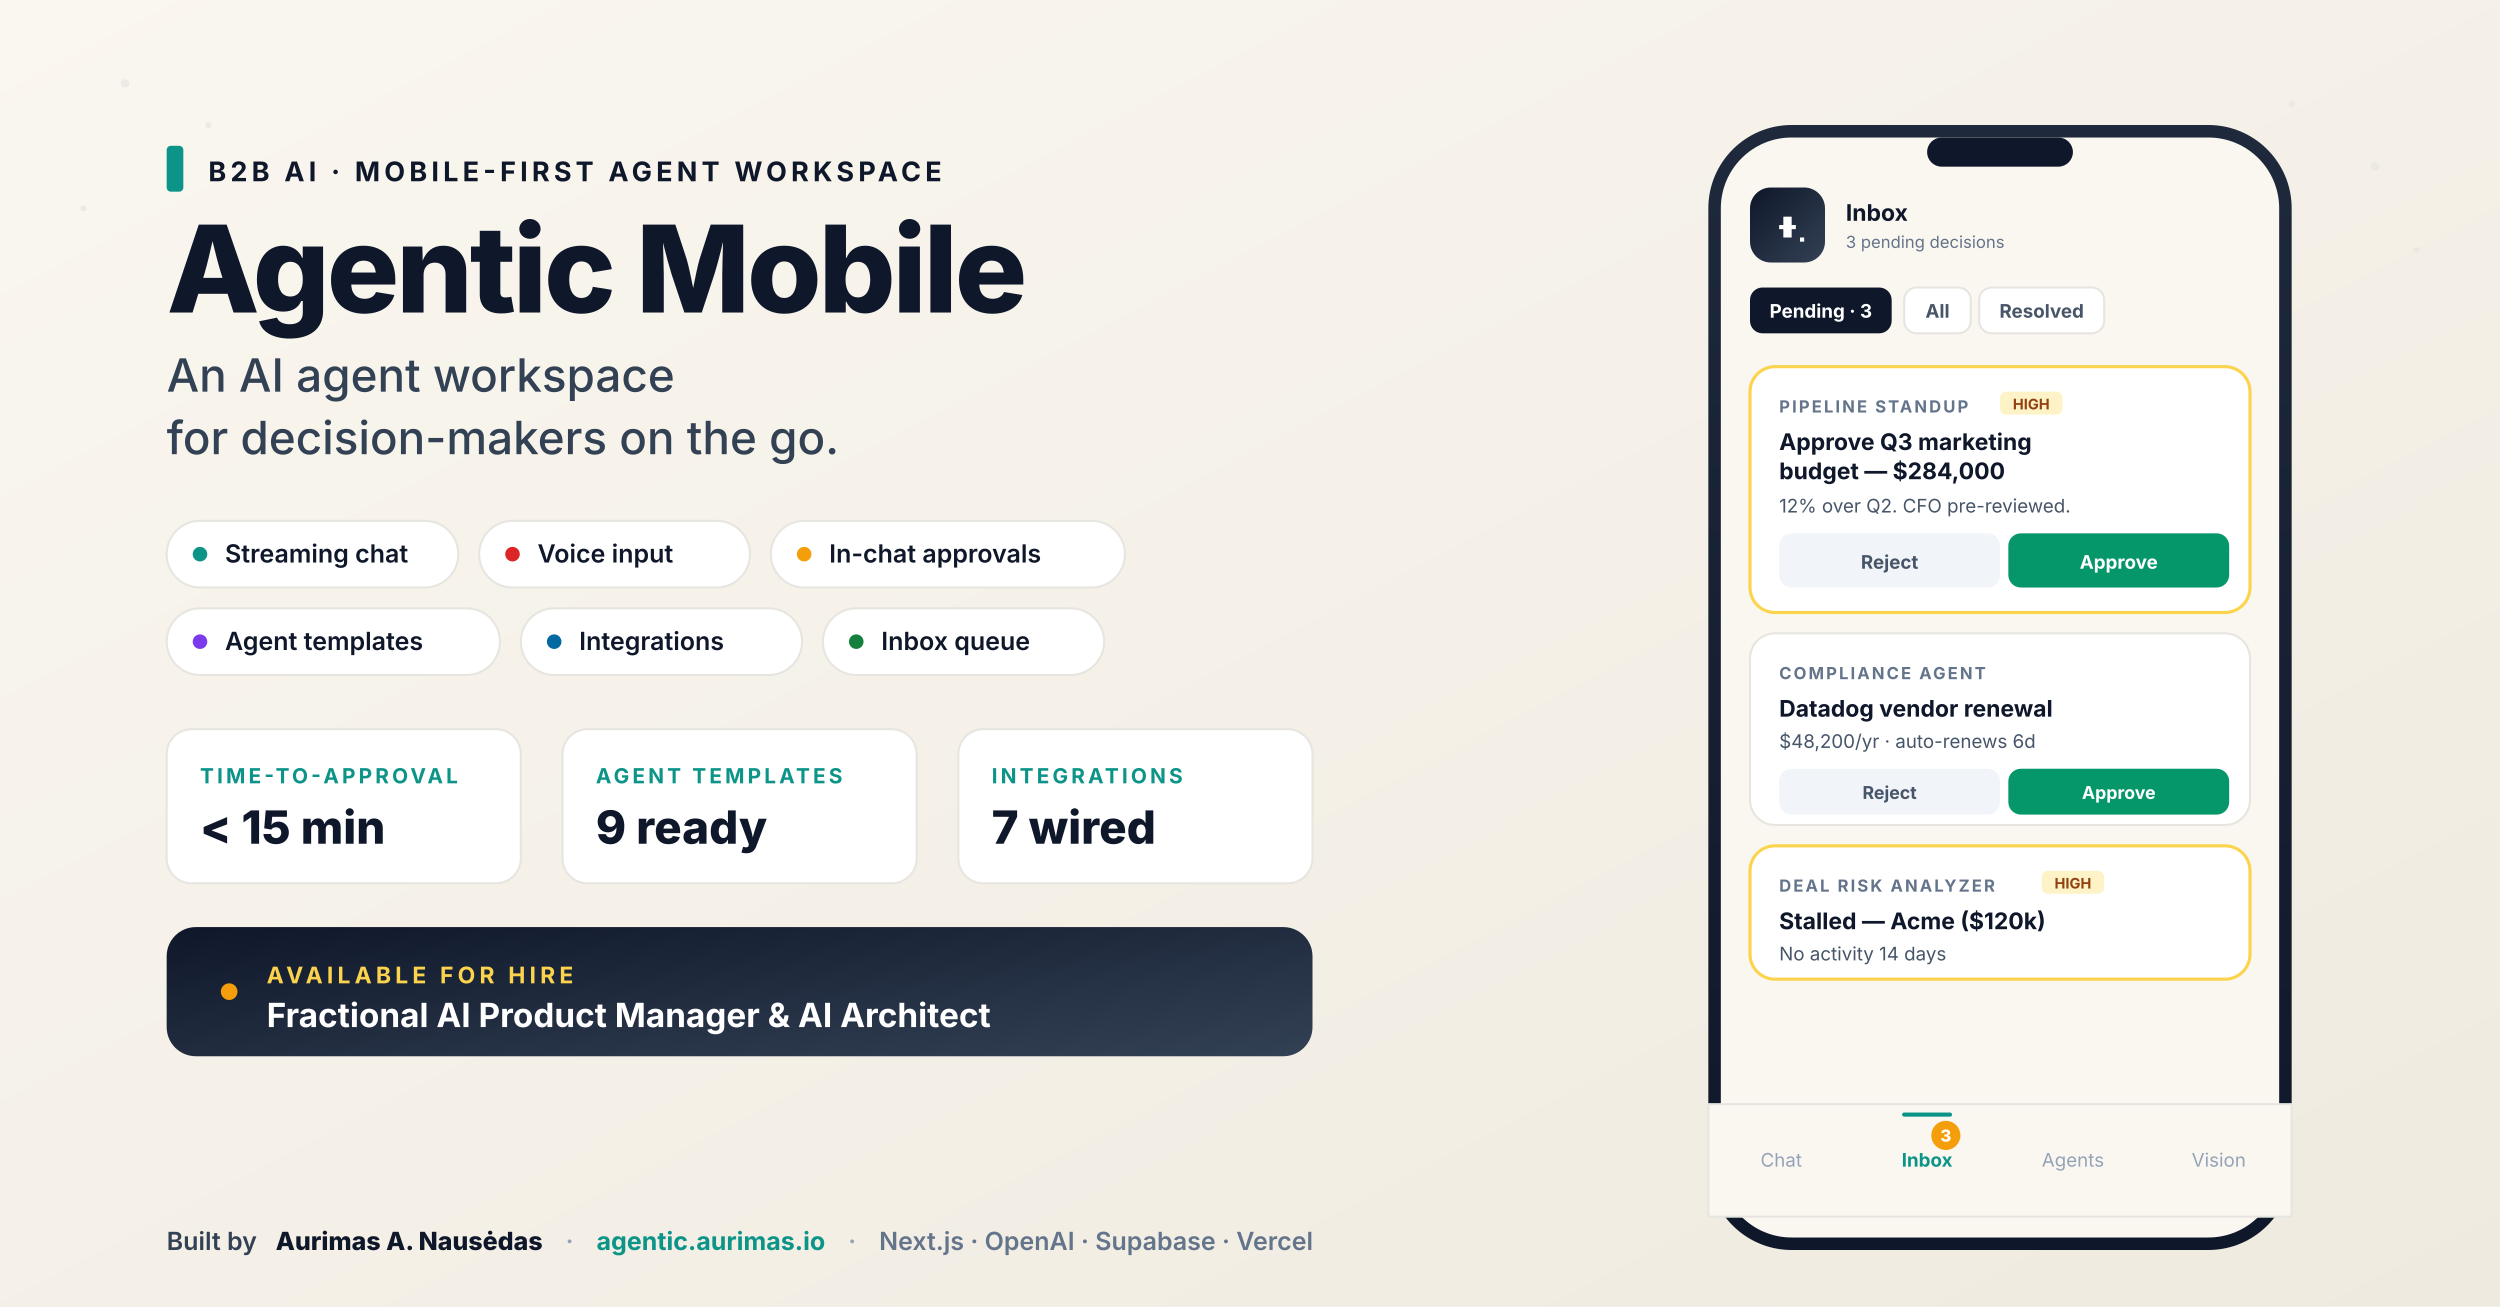
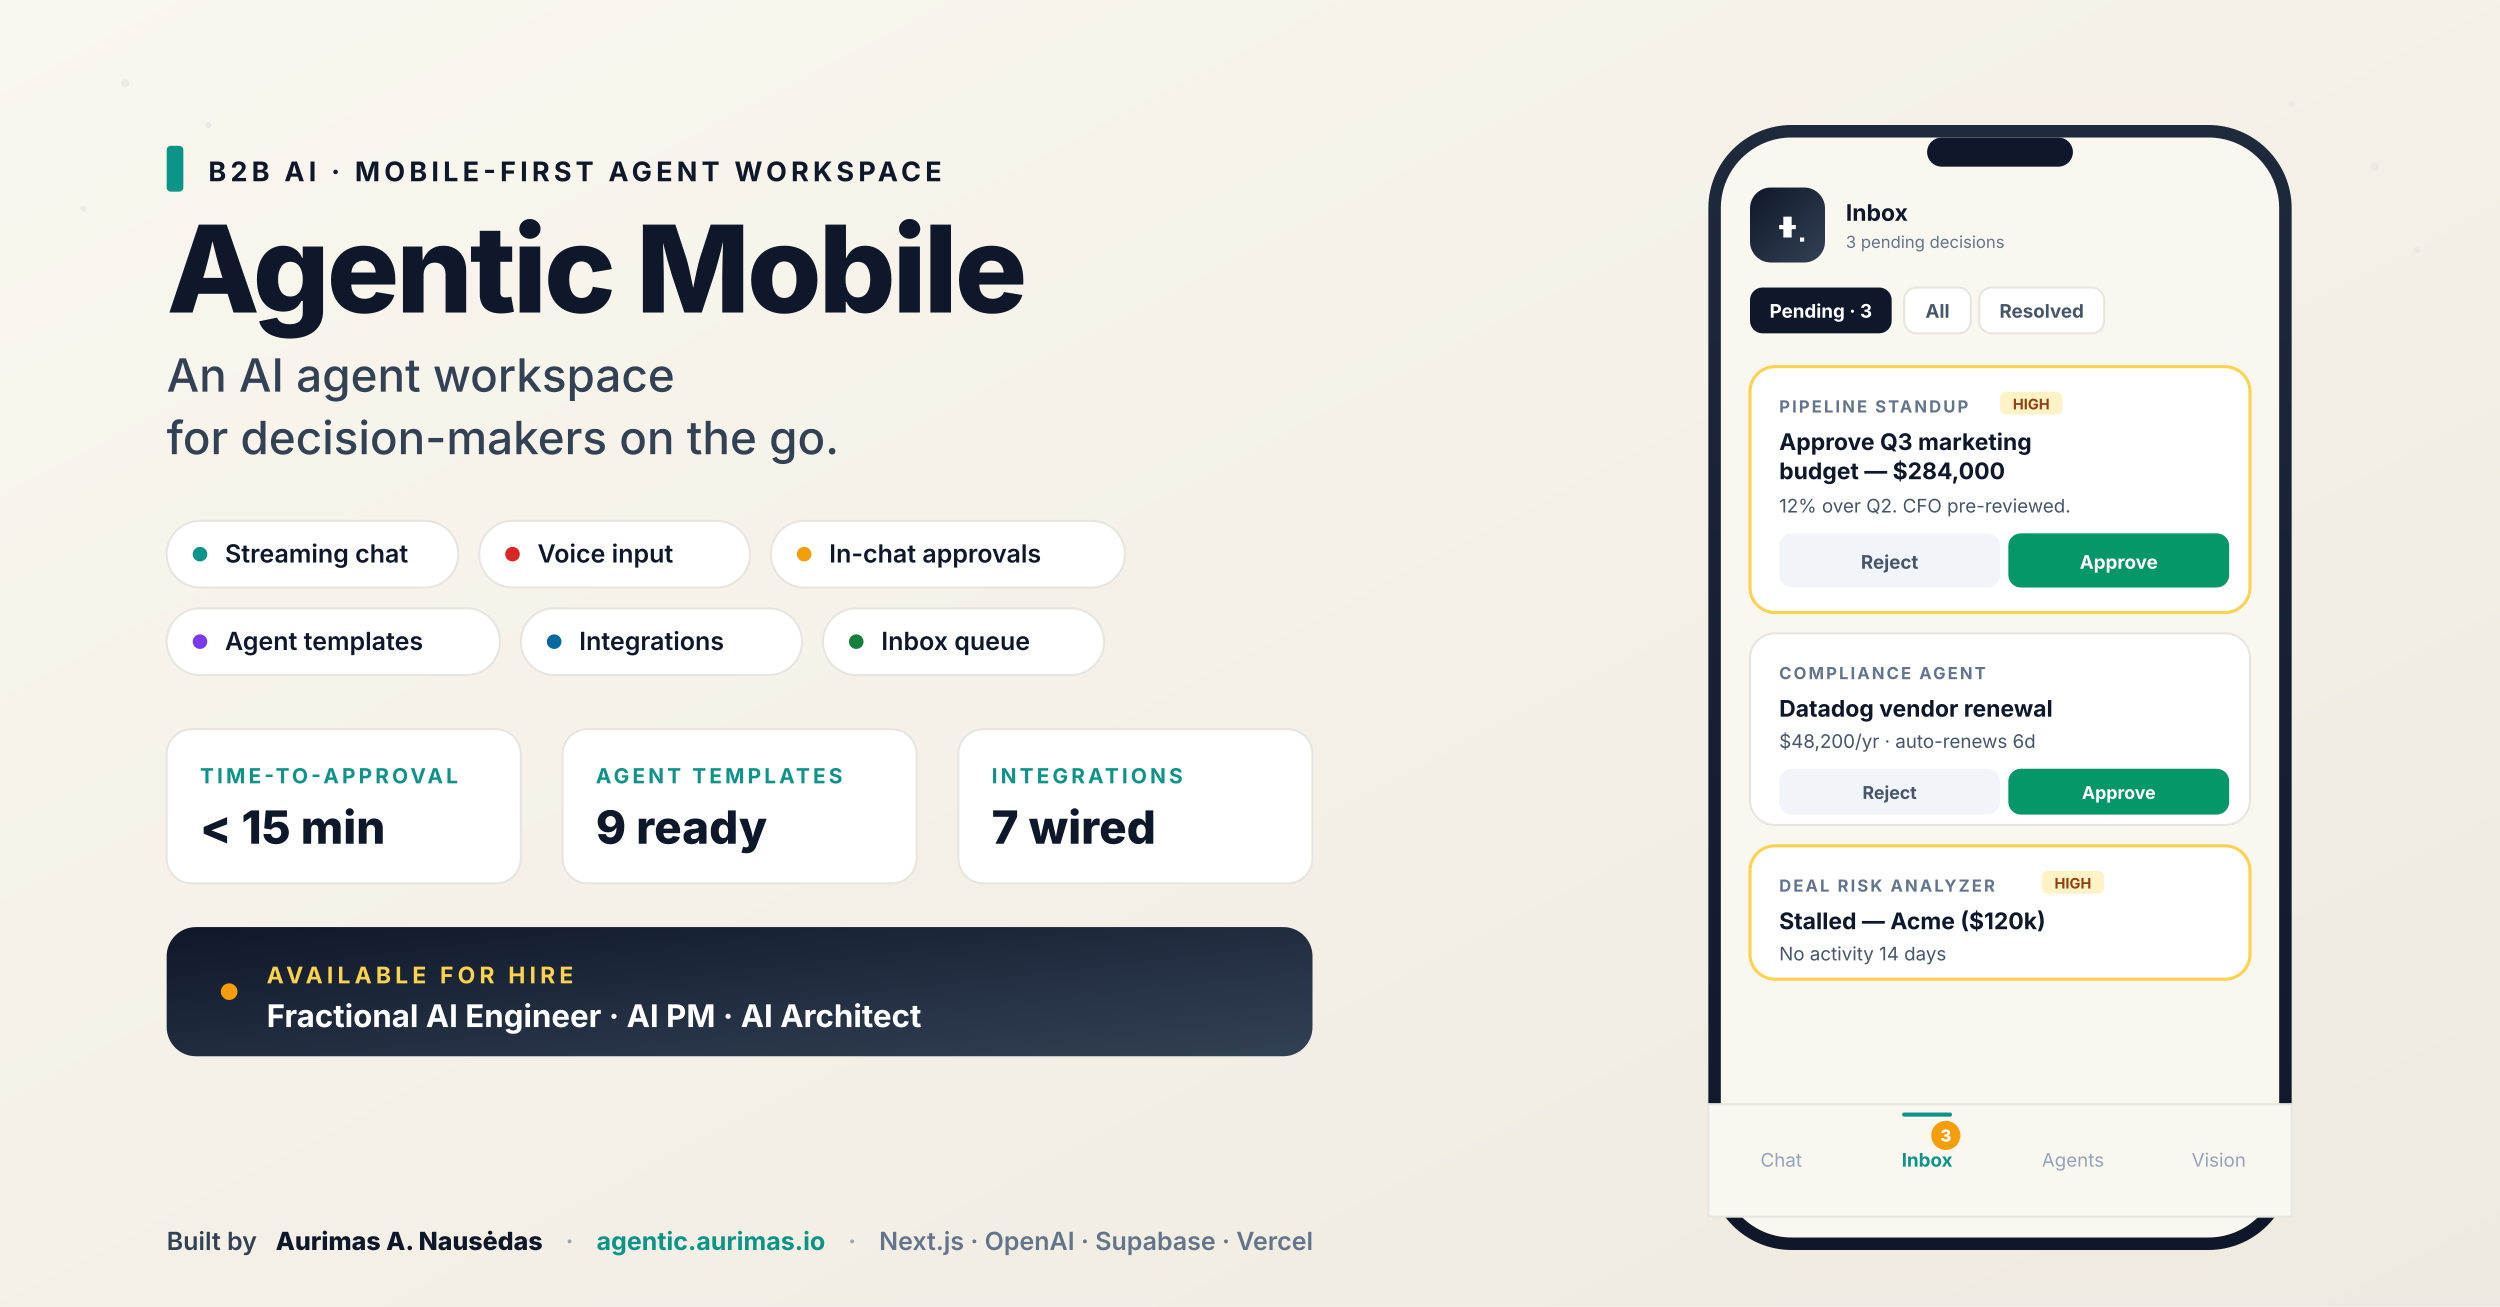
<svg xmlns="http://www.w3.org/2000/svg" viewBox="0 0 1200 627" width="1200" height="627" role="img" aria-label="Agentic Mobile — B2B AI Agent Workspace for Decision-Makers on the Go">
  <defs>
    <linearGradient id="bg" x1="0" y1="0" x2="1" y2="1">
      <stop offset="0%" stop-color="#FAF7F0" />
      <stop offset="100%" stop-color="#EFEADF" />
    </linearGradient>
    <linearGradient id="dark" x1="0" y1="0" x2="1" y2="1">
      <stop offset="0%" stop-color="#0F172A" />
      <stop offset="100%" stop-color="#334155" />
    </linearGradient>
    <linearGradient id="phone" x1="0" y1="0" x2="0" y2="1">
      <stop offset="0%" stop-color="#1E293B" />
      <stop offset="100%" stop-color="#0F172A" />
    </linearGradient>
  </defs>
  <rect width="1200" height="627" fill="url(#bg)" />
  <g fill="#E7E5E0" opacity="0.7">
    <circle cx="60" cy="40" r="2" />
    <circle cx="100" cy="60" r="1.5" />
    <circle cx="40" cy="100" r="1.5" />
    <circle cx="1140" cy="80" r="2" />
    <circle cx="1100" cy="50" r="1.5" />
    <circle cx="1160" cy="120" r="1.5" />
  </g>
  <g transform="translate(80 70)">
    <rect width="8" height="22" rx="2" fill="#0D9488" />
    <text x="20" y="17" font-family="Inter, system-ui, sans-serif" font-size="13" font-weight="700" fill="#0F172A" letter-spacing="2">
      B2B AI · MOBILE-FIRST AGENT WORKSPACE
    </text>
  </g>
  <g transform="translate(80 150)">
    <text font-family="Inter, system-ui, sans-serif" font-size="58" font-weight="800" fill="#0F172A" letter-spacing="-1.5">
      <tspan x="0" y="0">Agentic Mobile</tspan>
    </text>
    <text font-family="Inter, system-ui, sans-serif" font-size="22" font-weight="500" fill="#334155">
      <tspan x="0" y="38">An AI agent workspace</tspan>
      <tspan x="0" y="68">for decision-makers on the go.</tspan>
    </text>
    <g transform="translate(0 100)" font-family="Inter, system-ui, sans-serif" font-size="12" font-weight="600">
      <g>
        <rect width="140" height="32" rx="16" fill="#FFFFFF" stroke="#E7E5E0" />
        <circle cx="16" cy="16" r="3.5" fill="#0D9488" />
        <text x="28" y="20" fill="#0F172A">Streaming chat</text>
      </g>
      <g transform="translate(150 0)">
        <rect width="130" height="32" rx="16" fill="#FFFFFF" stroke="#E7E5E0" />
        <circle cx="16" cy="16" r="3.5" fill="#DC2626" />
        <text x="28" y="20" fill="#0F172A">Voice input</text>
      </g>
      <g transform="translate(290 0)">
        <rect width="170" height="32" rx="16" fill="#FFFFFF" stroke="#E7E5E0" />
        <circle cx="16" cy="16" r="3.5" fill="#F59E0B" />
        <text x="28" y="20" fill="#0F172A">In-chat approvals</text>
      </g>
      <g transform="translate(0 42)">
        <rect width="160" height="32" rx="16" fill="#FFFFFF" stroke="#E7E5E0" />
        <circle cx="16" cy="16" r="3.5" fill="#7C3AED" />
        <text x="28" y="20" fill="#0F172A">Agent templates</text>
      </g>
      <g transform="translate(170 42)">
        <rect width="135" height="32" rx="16" fill="#FFFFFF" stroke="#E7E5E0" />
        <circle cx="16" cy="16" r="3.5" fill="#0369A1" />
        <text x="28" y="20" fill="#0F172A">Integrations</text>
      </g>
      <g transform="translate(315 42)">
        <rect width="135" height="32" rx="16" fill="#FFFFFF" stroke="#E7E5E0" />
        <circle cx="16" cy="16" r="3.5" fill="#15803D" />
        <text x="28" y="20" fill="#0F172A">Inbox queue</text>
      </g>
    </g>
    <g transform="translate(0 200)">
      <g>
        <rect width="170" height="74" rx="12" fill="#FFFFFF" stroke="#E7E5E0" />
        <text x="16" y="26" font-family="Inter, system-ui, sans-serif" font-size="10" font-weight="700" fill="#0D9488" letter-spacing="1.5">TIME-TO-APPROVAL</text>
        <text x="16" y="55" font-family="Inter, system-ui, sans-serif" font-size="22" font-weight="800" fill="#0F172A">&lt; 15 min</text>
      </g>
      <g transform="translate(190 0)">
        <rect width="170" height="74" rx="12" fill="#FFFFFF" stroke="#E7E5E0" />
        <text x="16" y="26" font-family="Inter, system-ui, sans-serif" font-size="10" font-weight="700" fill="#0D9488" letter-spacing="1.5">AGENT TEMPLATES</text>
        <text x="16" y="55" font-family="Inter, system-ui, sans-serif" font-size="22" font-weight="800" fill="#0F172A">9 ready</text>
      </g>
      <g transform="translate(380 0)">
        <rect width="170" height="74" rx="12" fill="#FFFFFF" stroke="#E7E5E0" />
        <text x="16" y="26" font-family="Inter, system-ui, sans-serif" font-size="10" font-weight="700" fill="#0D9488" letter-spacing="1.5">INTEGRATIONS</text>
        <text x="16" y="55" font-family="Inter, system-ui, sans-serif" font-size="22" font-weight="800" fill="#0F172A">7 wired</text>
      </g>
    </g>
    <g transform="translate(0 295)">
      <rect width="550" height="62" rx="14" fill="url(#dark)" />
      <circle cx="30" cy="31" r="4" fill="#F59E0B" />
      <text x="48" y="27" font-family="Inter, system-ui, sans-serif" font-size="11" font-weight="700" fill="#FCD34D" letter-spacing="2">AVAILABLE FOR HIRE</text>
-       <text x="48" y="48" font-family="Inter, system-ui, sans-serif" font-size="16" font-weight="700" fill="#FFFFFF">
-         Fractional AI Product Manager &amp; AI Architect
+       <text x="48" y="48" font-family="Inter, system-ui, sans-serif" font-size="15" font-weight="700" fill="#FFFFFF">
+         Fractional AI Engineer · AI PM · AI Architect
      </text>
    </g>
  </g>
  <g transform="translate(820 60)">
    <rect x="0" y="0" width="280" height="540" rx="40" fill="url(#phone)" />
    <rect x="6" y="6" width="268" height="528" rx="34" fill="#FAF7F0" />
    <rect x="105" y="6" width="70" height="14" rx="7" fill="#0F172A" />
    <g clip-path="inset(0 round 34px)">
      <g transform="translate(20 30)">
        <rect width="36" height="36" rx="10" fill="url(#dark)" />
        <path d="M14 12 L18 12 L18 16 L20 16 L20 18 L18 18 L18 22 L14 22 L14 18 L12 18 L12 16 L14 16 Z M22 22 L24 22 L24 24 L22 24 Z" transform="translate(2 2)" fill="#FFFFFF" />
        <text x="46" y="16" font-family="Inter, system-ui, sans-serif" font-size="11" font-weight="700" fill="#0F172A">Inbox</text>
        <text x="46" y="29" font-family="Inter, system-ui, sans-serif" font-size="8" fill="#64748B">3 pending decisions</text>
      </g>
      <g transform="translate(20 78)" font-family="Inter, system-ui, sans-serif" font-size="9" font-weight="700">
        <g>
          <rect width="68" height="22" rx="6" fill="#0F172A" />
          <text x="34" y="14.5" text-anchor="middle" fill="#FFFFFF">Pending · 3</text>
        </g>
        <g transform="translate(74 0)">
          <rect width="32" height="22" rx="6" fill="#FFFFFF" stroke="#E7E5E0" />
          <text x="16" y="14.5" text-anchor="middle" fill="#475569">All</text>
        </g>
        <g transform="translate(110 0)">
          <rect width="60" height="22" rx="6" fill="#FFFFFF" stroke="#E7E5E0" />
          <text x="30" y="14.5" text-anchor="middle" fill="#475569">Resolved</text>
        </g>
      </g>
      <g transform="translate(20 116)">
        <rect width="240" height="118" rx="12" fill="#FFFFFF" stroke="#FCD34D" stroke-width="1.5" />
        <text x="14" y="22" font-family="Inter, system-ui, sans-serif" font-size="8" font-weight="700" fill="#64748B" letter-spacing="1">PIPELINE STANDUP</text>
        <g transform="translate(120 12)">
          <rect width="30" height="11" rx="3" fill="#FEF3C7" />
          <text x="15" y="8.5" text-anchor="middle" font-family="Inter, system-ui, sans-serif" font-size="7" font-weight="700" fill="#92400E">HIGH</text>
        </g>
        <text x="14" y="40" font-family="Inter, system-ui, sans-serif" font-size="11" font-weight="700" fill="#0F172A">Approve Q3 marketing</text>
        <text x="14" y="54" font-family="Inter, system-ui, sans-serif" font-size="11" font-weight="700" fill="#0F172A">budget — $284,000</text>
        <text x="14" y="70" font-family="Inter, system-ui, sans-serif" font-size="9" fill="#475569">12% over Q2. CFO pre-reviewed.</text>
        <g transform="translate(14 80)">
          <rect width="106" height="26" rx="6" fill="#F1F5F9" />
          <text x="53" y="17" text-anchor="middle" font-family="Inter, system-ui, sans-serif" font-size="9" font-weight="700" fill="#475569">Reject</text>
        </g>
        <g transform="translate(124 80)">
          <rect width="106" height="26" rx="6" fill="#059669" />
          <text x="53" y="17" text-anchor="middle" font-family="Inter, system-ui, sans-serif" font-size="9" font-weight="700" fill="#FFFFFF">Approve</text>
        </g>
      </g>
      <g transform="translate(20 244)">
        <rect width="240" height="92" rx="12" fill="#FFFFFF" stroke="#E7E5E0" />
        <text x="14" y="22" font-family="Inter, system-ui, sans-serif" font-size="8" font-weight="700" fill="#64748B" letter-spacing="1">COMPLIANCE AGENT</text>
        <text x="14" y="40" font-family="Inter, system-ui, sans-serif" font-size="11" font-weight="700" fill="#0F172A">Datadog vendor renewal</text>
        <text x="14" y="55" font-family="Inter, system-ui, sans-serif" font-size="9" fill="#475569">$48,200/yr · auto-renews 6d</text>
        <g transform="translate(14 65)">
          <rect width="106" height="22" rx="6" fill="#F1F5F9" />
          <text x="53" y="14.5" text-anchor="middle" font-family="Inter, system-ui, sans-serif" font-size="8.5" font-weight="700" fill="#475569">Reject</text>
        </g>
        <g transform="translate(124 65)">
          <rect width="106" height="22" rx="6" fill="#059669" />
          <text x="53" y="14.5" text-anchor="middle" font-family="Inter, system-ui, sans-serif" font-size="8.5" font-weight="700" fill="#FFFFFF">Approve</text>
        </g>
      </g>
      <g transform="translate(20 346)">
        <rect width="240" height="64" rx="12" fill="#FFFFFF" stroke="#FCD34D" stroke-width="1.5" />
        <text x="14" y="22" font-family="Inter, system-ui, sans-serif" font-size="8" font-weight="700" fill="#64748B" letter-spacing="1">DEAL RISK ANALYZER</text>
        <g transform="translate(140 12)">
          <rect width="30" height="11" rx="3" fill="#FEF3C7" />
          <text x="15" y="8.5" text-anchor="middle" font-family="Inter, system-ui, sans-serif" font-size="7" font-weight="700" fill="#92400E">HIGH</text>
        </g>
        <text x="14" y="40" font-family="Inter, system-ui, sans-serif" font-size="11" font-weight="700" fill="#0F172A">Stalled — Acme ($120k)</text>
        <text x="14" y="55" font-family="Inter, system-ui, sans-serif" font-size="9" fill="#475569">No activity 14 days</text>
      </g>
      <g transform="translate(0 470)">
        <rect width="280" height="54" rx="0" fill="#FAF7F0" stroke="#E7E5E0" />
        <g transform="translate(35 8)">
          <text x="0" y="22" text-anchor="middle" font-family="Inter, system-ui, sans-serif" font-size="9" fill="#94A3B8">Chat</text>
        </g>
        <g transform="translate(105 4)">
          <rect x="-12" y="0" width="24" height="2" rx="1" fill="#0D9488" />
          <text x="0" y="26" text-anchor="middle" font-family="Inter, system-ui, sans-serif" font-size="9" font-weight="700" fill="#0D9488">Inbox</text>
          <circle cx="9" cy="11" r="7" fill="#F59E0B" />
          <text x="9" y="14" text-anchor="middle" font-family="Inter, system-ui, sans-serif" font-size="8" font-weight="800" fill="#FFFFFF">3</text>
        </g>
        <g transform="translate(175 8)">
          <text x="0" y="22" text-anchor="middle" font-family="Inter, system-ui, sans-serif" font-size="9" fill="#94A3B8">Agents</text>
        </g>
        <g transform="translate(245 8)">
          <text x="0" y="22" text-anchor="middle" font-family="Inter, system-ui, sans-serif" font-size="9" fill="#94A3B8">Vision</text>
        </g>
      </g>
    </g>
  </g>
  <g transform="translate(80 600)" font-family="Inter, system-ui, sans-serif">
    <text font-size="12" font-weight="600" fill="#334155">
      <tspan>Built by</tspan>
      <tspan dx="6" fill="#0F172A" font-weight="800">Aurimas A. Nausėdas</tspan>
      <tspan dx="8" fill="#94A3B8">·</tspan>
      <tspan dx="8" fill="#0D9488" font-weight="700">agentic.aurimas.io</tspan>
      <tspan dx="8" fill="#94A3B8">·</tspan>
      <tspan dx="8" fill="#64748B">Next.js · OpenAI · Supabase · Vercel</tspan>
    </text>
  </g>
</svg>
